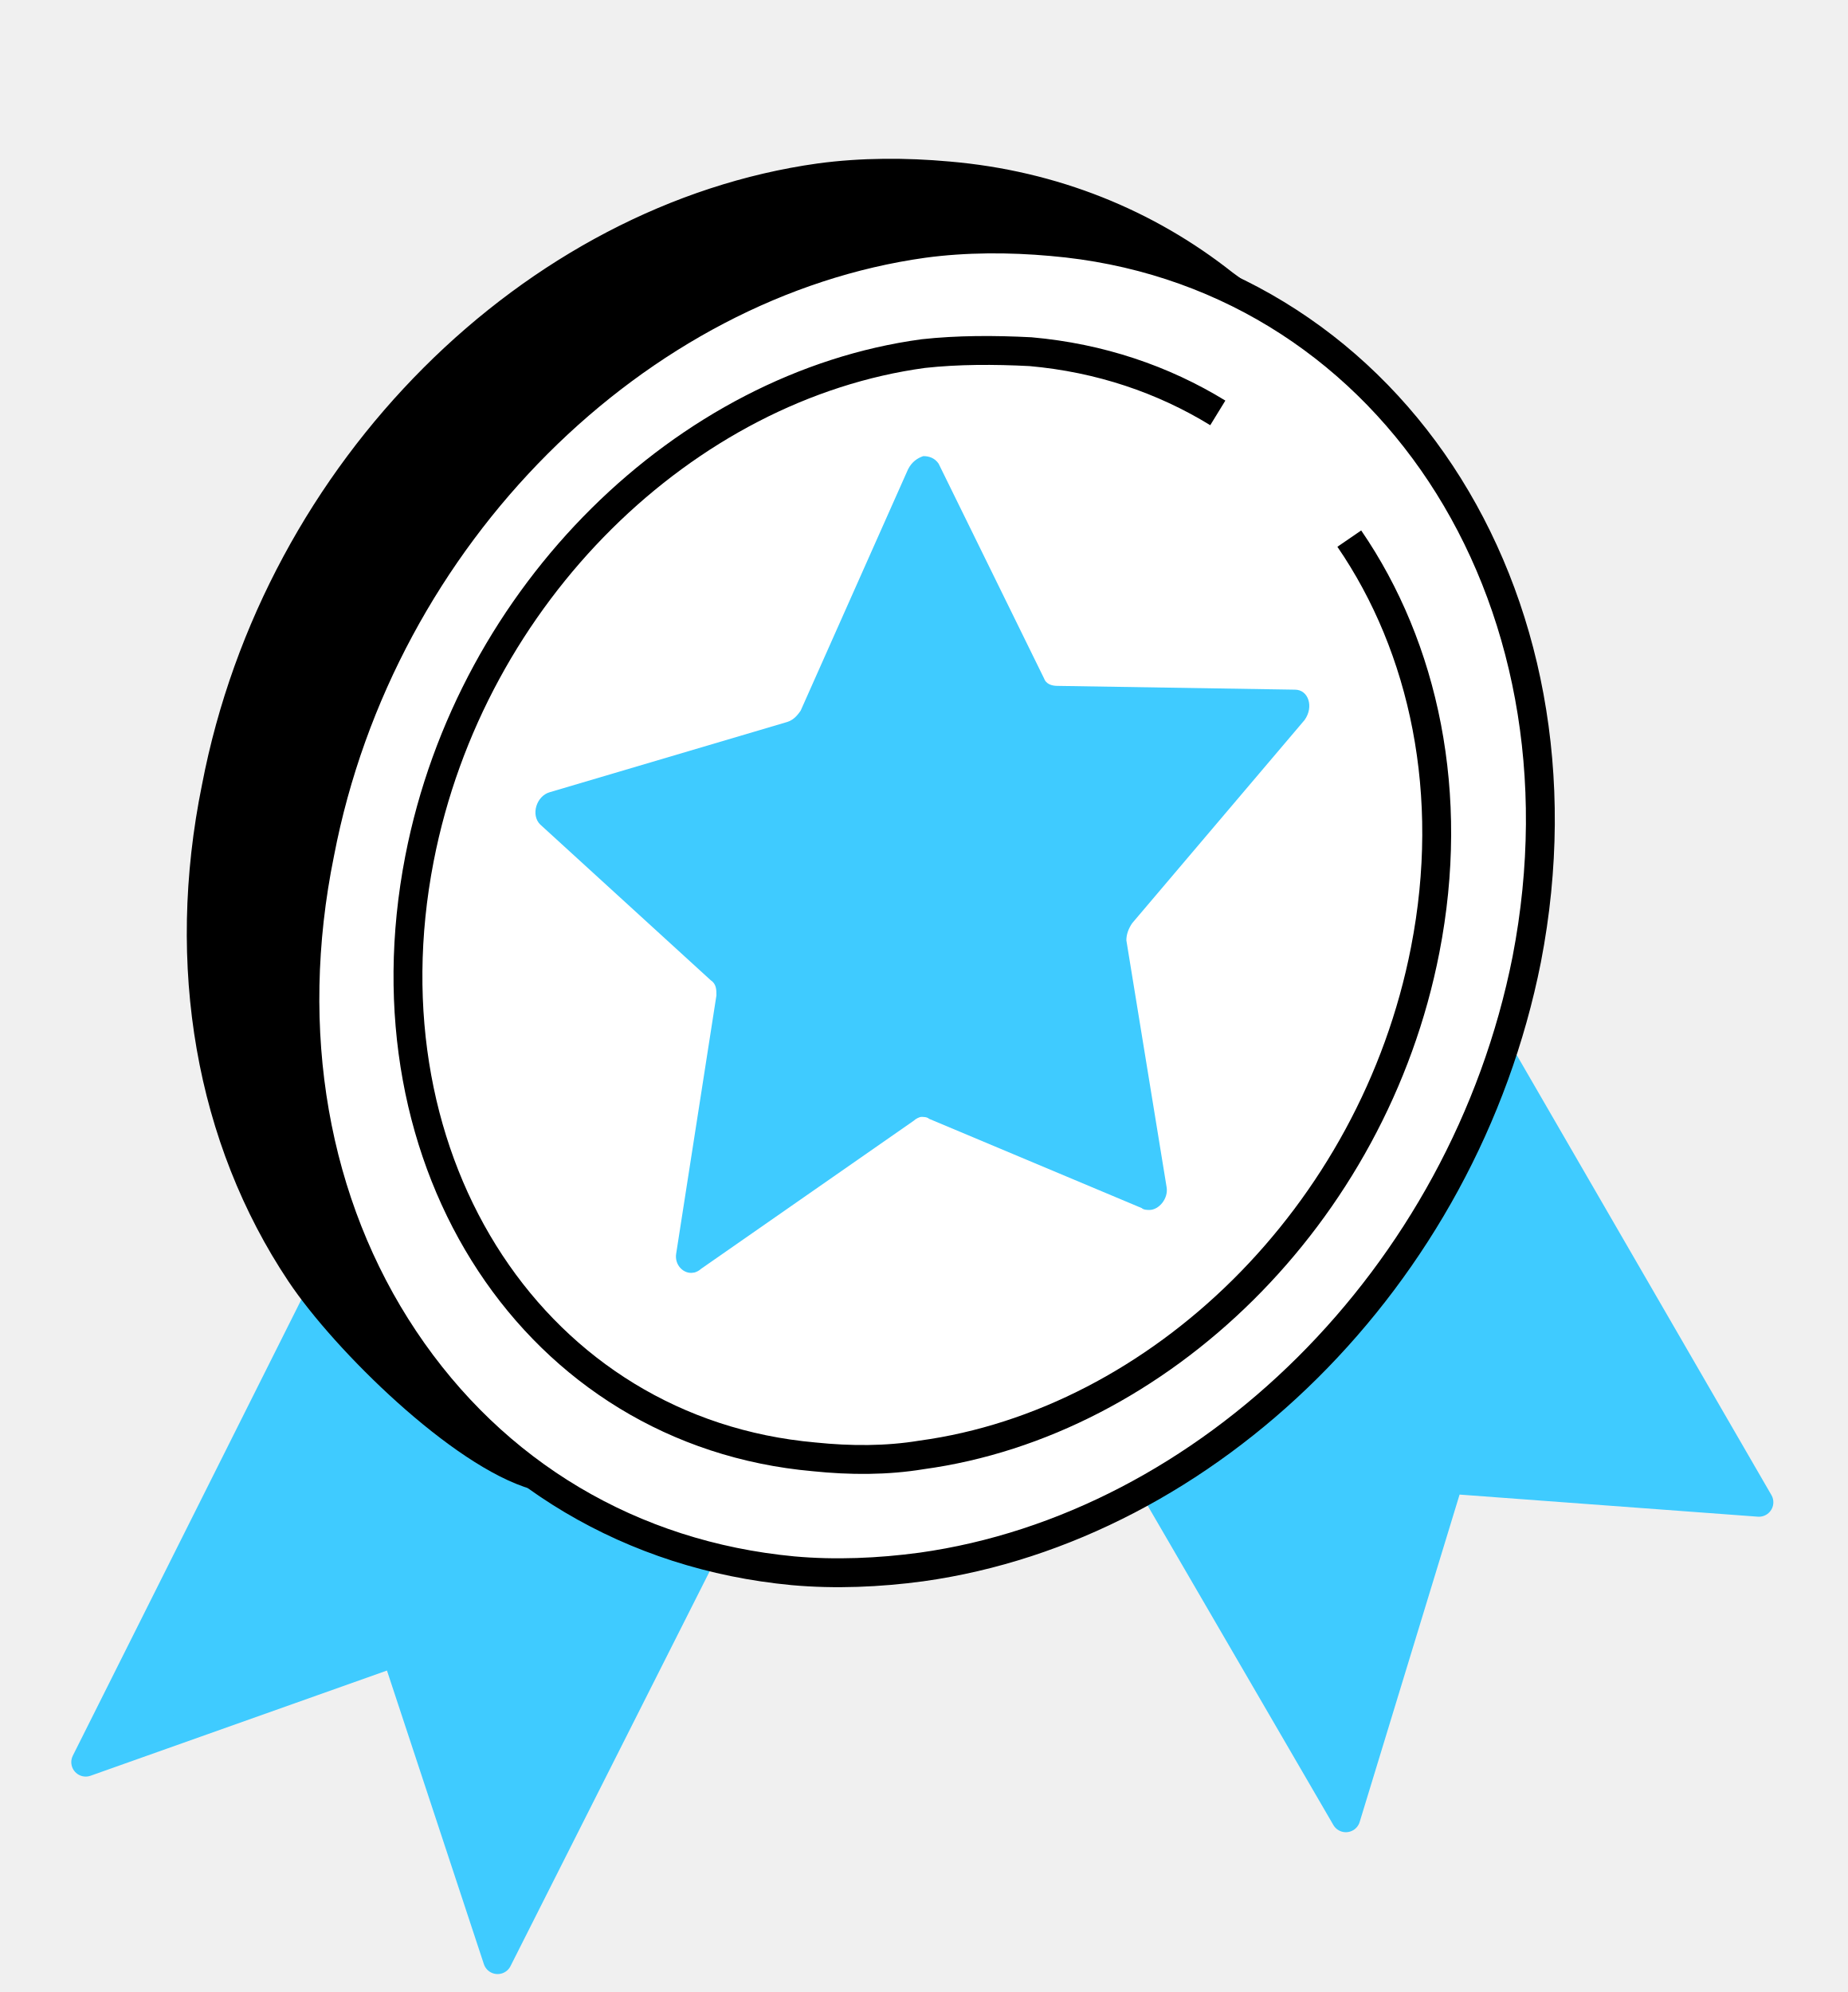
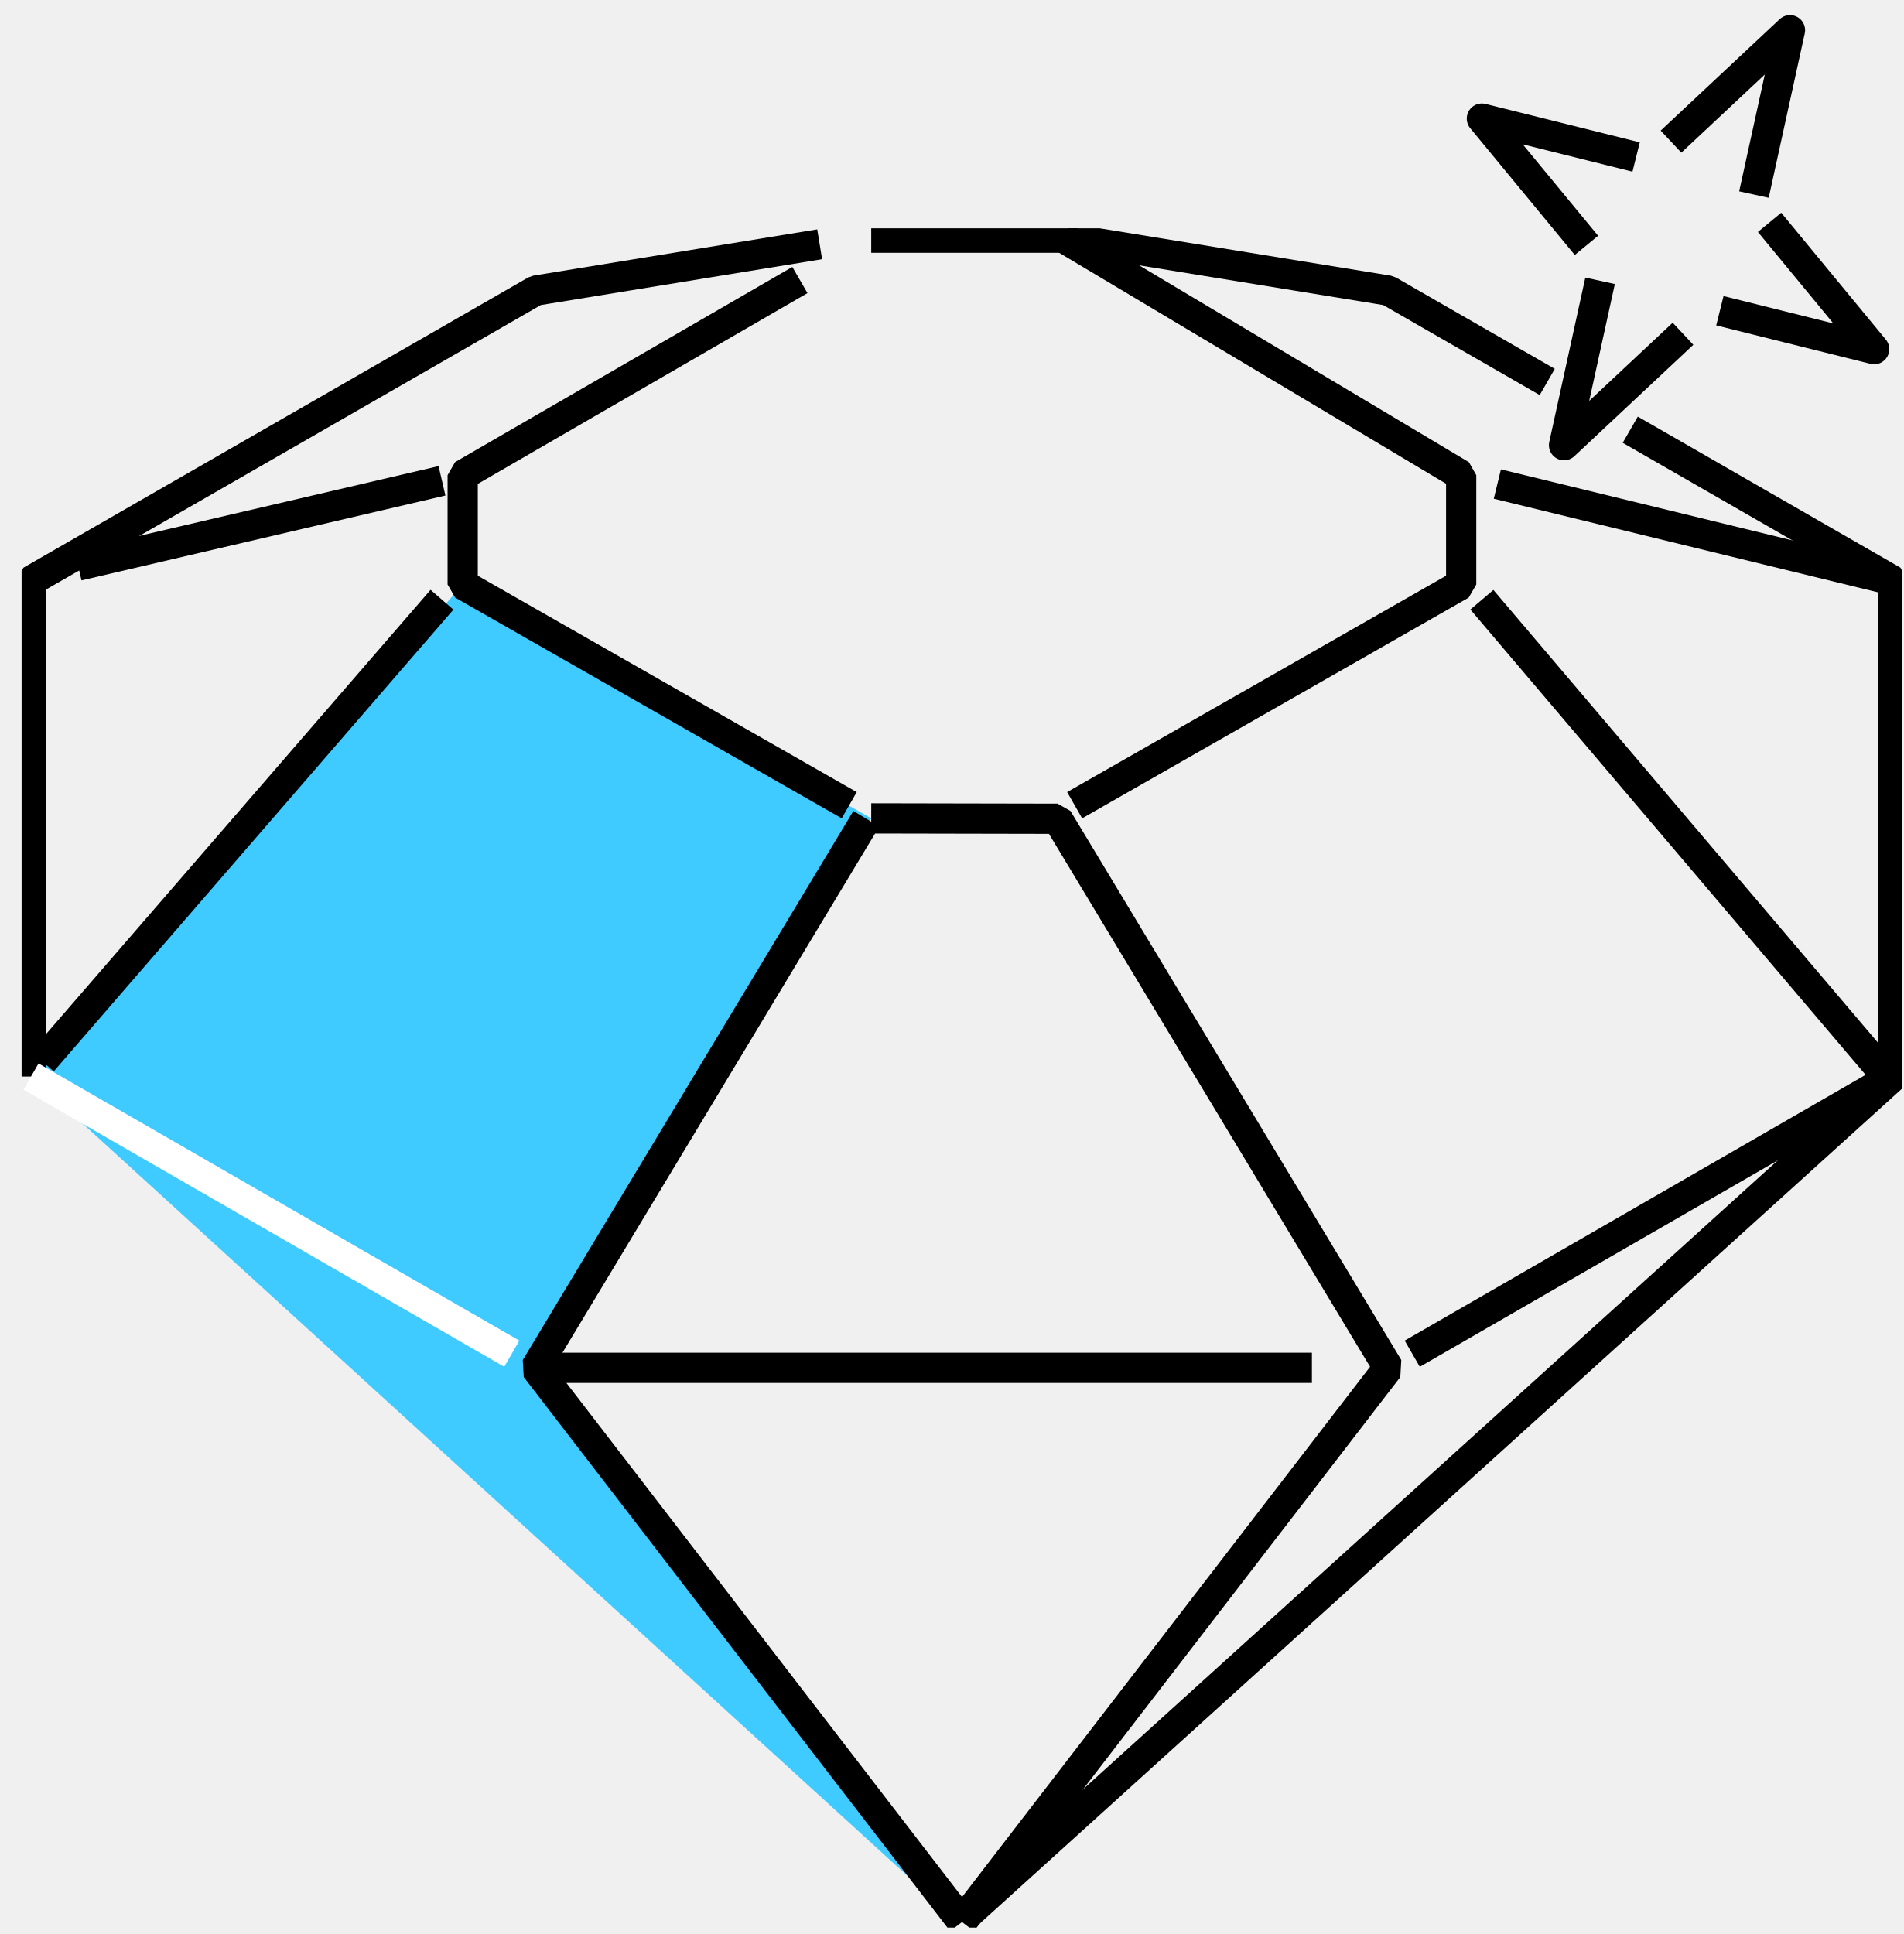
- <svg xmlns="http://www.w3.org/2000/svg" width="64" height="69" viewBox="0 0 64 69" fill="none">
-   <path d="M12.722 41.569C13.054 42.161 13.386 42.753 13.784 43.345C16.57 47.62 20.75 50.383 25.594 51.304L17.234 67.879L13.717 57.223L2.969 61.038L12.722 41.569Z" fill="#3FCBFF" stroke="#3FCBFF" stroke-linejoin="round" />
-   <path d="M7.488 27.271C6.227 33.454 7.289 39.439 10.407 44.109C11.963 46.438 15.979 50.374 18.566 51.109L16.551 49.456C15.61 48.545 14.755 47.52 13.997 46.385C10.879 41.715 9.817 35.73 11.078 29.547C13.201 18.497 22.092 9.815 31.978 8.434C33.437 8.236 34.963 8.236 36.423 8.368C38.686 8.561 40.788 9.146 42.687 10.057L42.381 9.833C39.739 7.744 36.497 6.405 32.833 6.092C31.374 5.96 29.848 5.96 28.388 6.157C18.502 7.539 9.611 16.221 7.488 27.271Z" fill="black" stroke="black" />
-   <path d="M51.183 35.214L60.919 52.037L50.19 51.242L46.613 62.965L38.334 48.725C43.765 46.076 48.468 41.241 51.183 35.214Z" fill="#3FCBFF" stroke="#3FCBFF" stroke-linejoin="round" />
-   <path d="M36.423 8.368C47.968 9.354 55.333 20.536 52.878 33.23C50.688 44.28 41.798 52.897 31.912 54.278C30.452 54.475 28.926 54.541 27.466 54.409C21.893 53.883 17.116 51.055 13.998 46.385C10.879 41.715 9.818 35.73 11.078 29.547C13.201 18.497 22.092 9.815 31.978 8.433C33.438 8.236 34.964 8.236 36.423 8.368Z" fill="white" stroke="black" />
-   <path d="M42.178 14.302C40.285 13.141 38.099 12.396 35.693 12.182C34.432 12.117 33.172 12.117 31.977 12.248C23.75 13.366 16.319 20.536 14.528 29.744C12.471 40.334 18.575 49.608 28.195 50.463C29.456 50.594 30.717 50.594 31.911 50.397C40.138 49.279 47.569 42.109 49.361 32.901C50.413 27.518 49.33 22.444 46.732 18.657" stroke="black" />
-   <path d="M31.979 15.799C32.178 15.799 32.377 15.865 32.509 16.062L36.158 23.495C36.225 23.692 36.424 23.758 36.623 23.758L44.85 23.889C45.315 23.889 45.514 24.481 45.182 24.942L39.211 31.98C39.078 32.177 39.011 32.374 39.011 32.571L40.405 41.122C40.471 41.517 40.139 41.911 39.808 41.911C39.741 41.911 39.609 41.911 39.542 41.846L32.178 38.754C32.111 38.688 31.979 38.688 31.912 38.688C31.846 38.688 31.713 38.754 31.647 38.82L24.282 43.95C24.216 44.016 24.083 44.082 24.017 44.082C23.685 44.148 23.353 43.819 23.419 43.424L24.813 34.479C24.813 34.282 24.813 34.084 24.614 33.953L18.709 28.559C18.377 28.23 18.576 27.573 19.04 27.441L27.268 25.007C27.467 24.942 27.599 24.81 27.732 24.613L31.448 16.259C31.58 15.996 31.779 15.865 31.979 15.799Z" fill="#3FCBFF" />
+ <svg xmlns="http://www.w3.org/2000/svg" width="63" height="64" viewBox="0 0 63 64" fill="none">
+   <g clip-path="url(#clip0_4163_1736)">
+     <path d="M15.31 19.342L1.026 35.625L31.245 63.188L17.931 45.264L28.828 27.082L15.31 19.342Z" fill="#3FCBFF" />
+     <path d="M31.829 63.601L45.939 45.264L34.992 27.094L28.828 27.082" stroke="black" stroke-miterlimit="10" stroke-linejoin="bevel" />
+     <path d="M17.931 45.264H43.41" stroke="black" stroke-miterlimit="10" stroke-linejoin="bevel" />
+     <path d="M28.828 7.866H35.185L45.939 9.616L51.197 12.64M31.939 63.414L62.633 35.625V19.217L53.944 14.22" stroke="black" stroke-miterlimit="10" stroke-linejoin="bevel" />
+     <path d="M35.559 26.646L48.349 19.342V15.724L35.185 7.866" stroke="black" stroke-miterlimit="10" stroke-linejoin="bevel" />
+     <path d="M62.405 19.151L49.546 16.018" stroke="black" stroke-miterlimit="10" stroke-linejoin="bevel" />
+     <path d="M49.034 19.846L62.47 35.666" stroke="black" stroke-miterlimit="10" stroke-linejoin="bevel" />
+     <path d="M46.73 44.797L62.633 35.625" stroke="black" stroke-miterlimit="10" stroke-linejoin="bevel" />
+     <path d="M31.836 63.601L17.726 45.264L28.666 27.094" stroke="black" stroke-miterlimit="10" stroke-linejoin="bevel" />
+     <path d="M1.026 35.625V19.218L17.726 9.616L27.122 8.084" stroke="black" stroke-miterlimit="10" stroke-linejoin="bevel" />
+     <path d="M28.1 26.646L15.31 19.342V15.724L26.468 9.267" stroke="black" stroke-miterlimit="10" stroke-linejoin="bevel" />
+     <path d="M2.583 18.719L14.625 15.911" stroke="black" stroke-miterlimit="10" stroke-linejoin="bevel" />
+     <path d="M14.625 19.846L1.4 35.127" stroke="black" stroke-miterlimit="10" stroke-linejoin="bevel" />
+     <path d="M16.935 44.797L1.026 35.625" stroke="white" stroke-miterlimit="10" stroke-linejoin="bevel" />
+   </g>
+   <path d="M55.292 4.687L59.229 1L58.036 6.439" stroke="black" stroke-linejoin="round" />
+   <path d="M58.553 7.358L62.014 11.555L56.909 10.283" stroke="black" stroke-linejoin="round" />
+   <path d="M55.689 11.045L51.752 14.732L52.945 9.293" stroke="black" stroke-linejoin="round" />
+   <path d="M52.494 8.12L49.034 3.924L54.138 5.196" stroke="black" stroke-linejoin="round" />
+   <defs>
+     <clipPath id="clip0_4163_1736">
+       <rect width="62.229" height="56.233" fill="white" transform="translate(0.714647 7.55493)" />
+     </clipPath>
+   </defs>
</svg>
